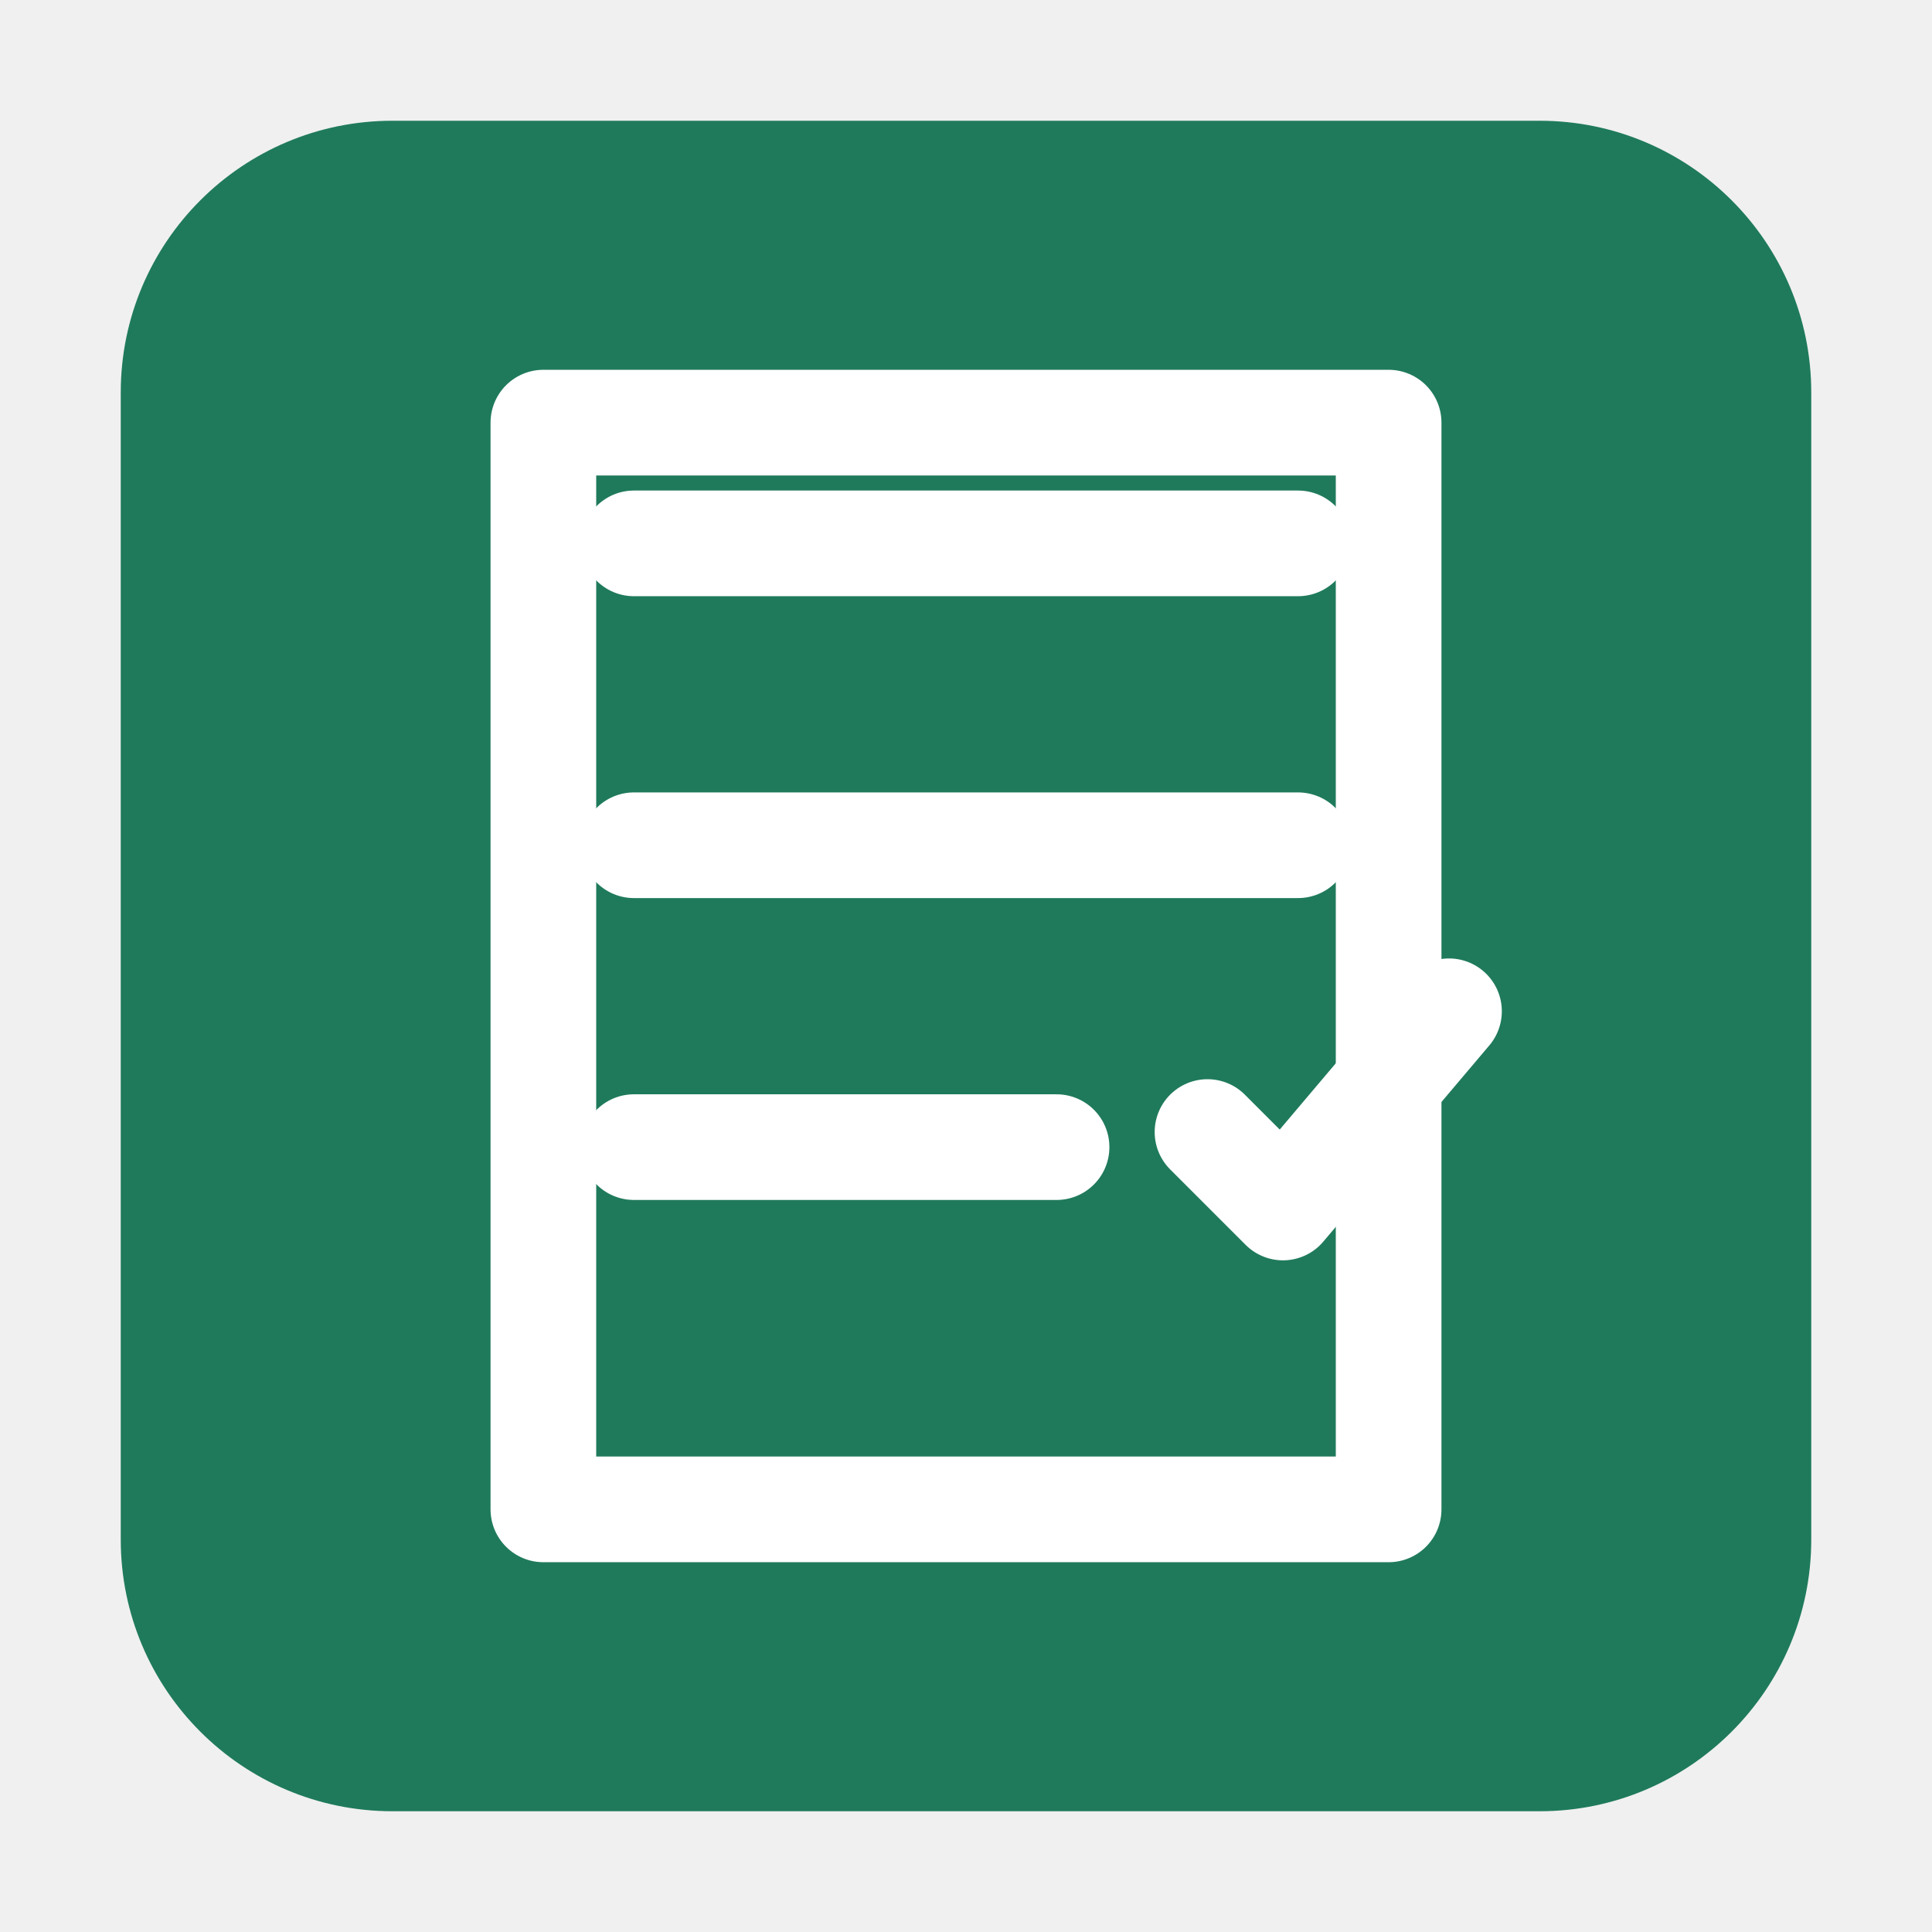
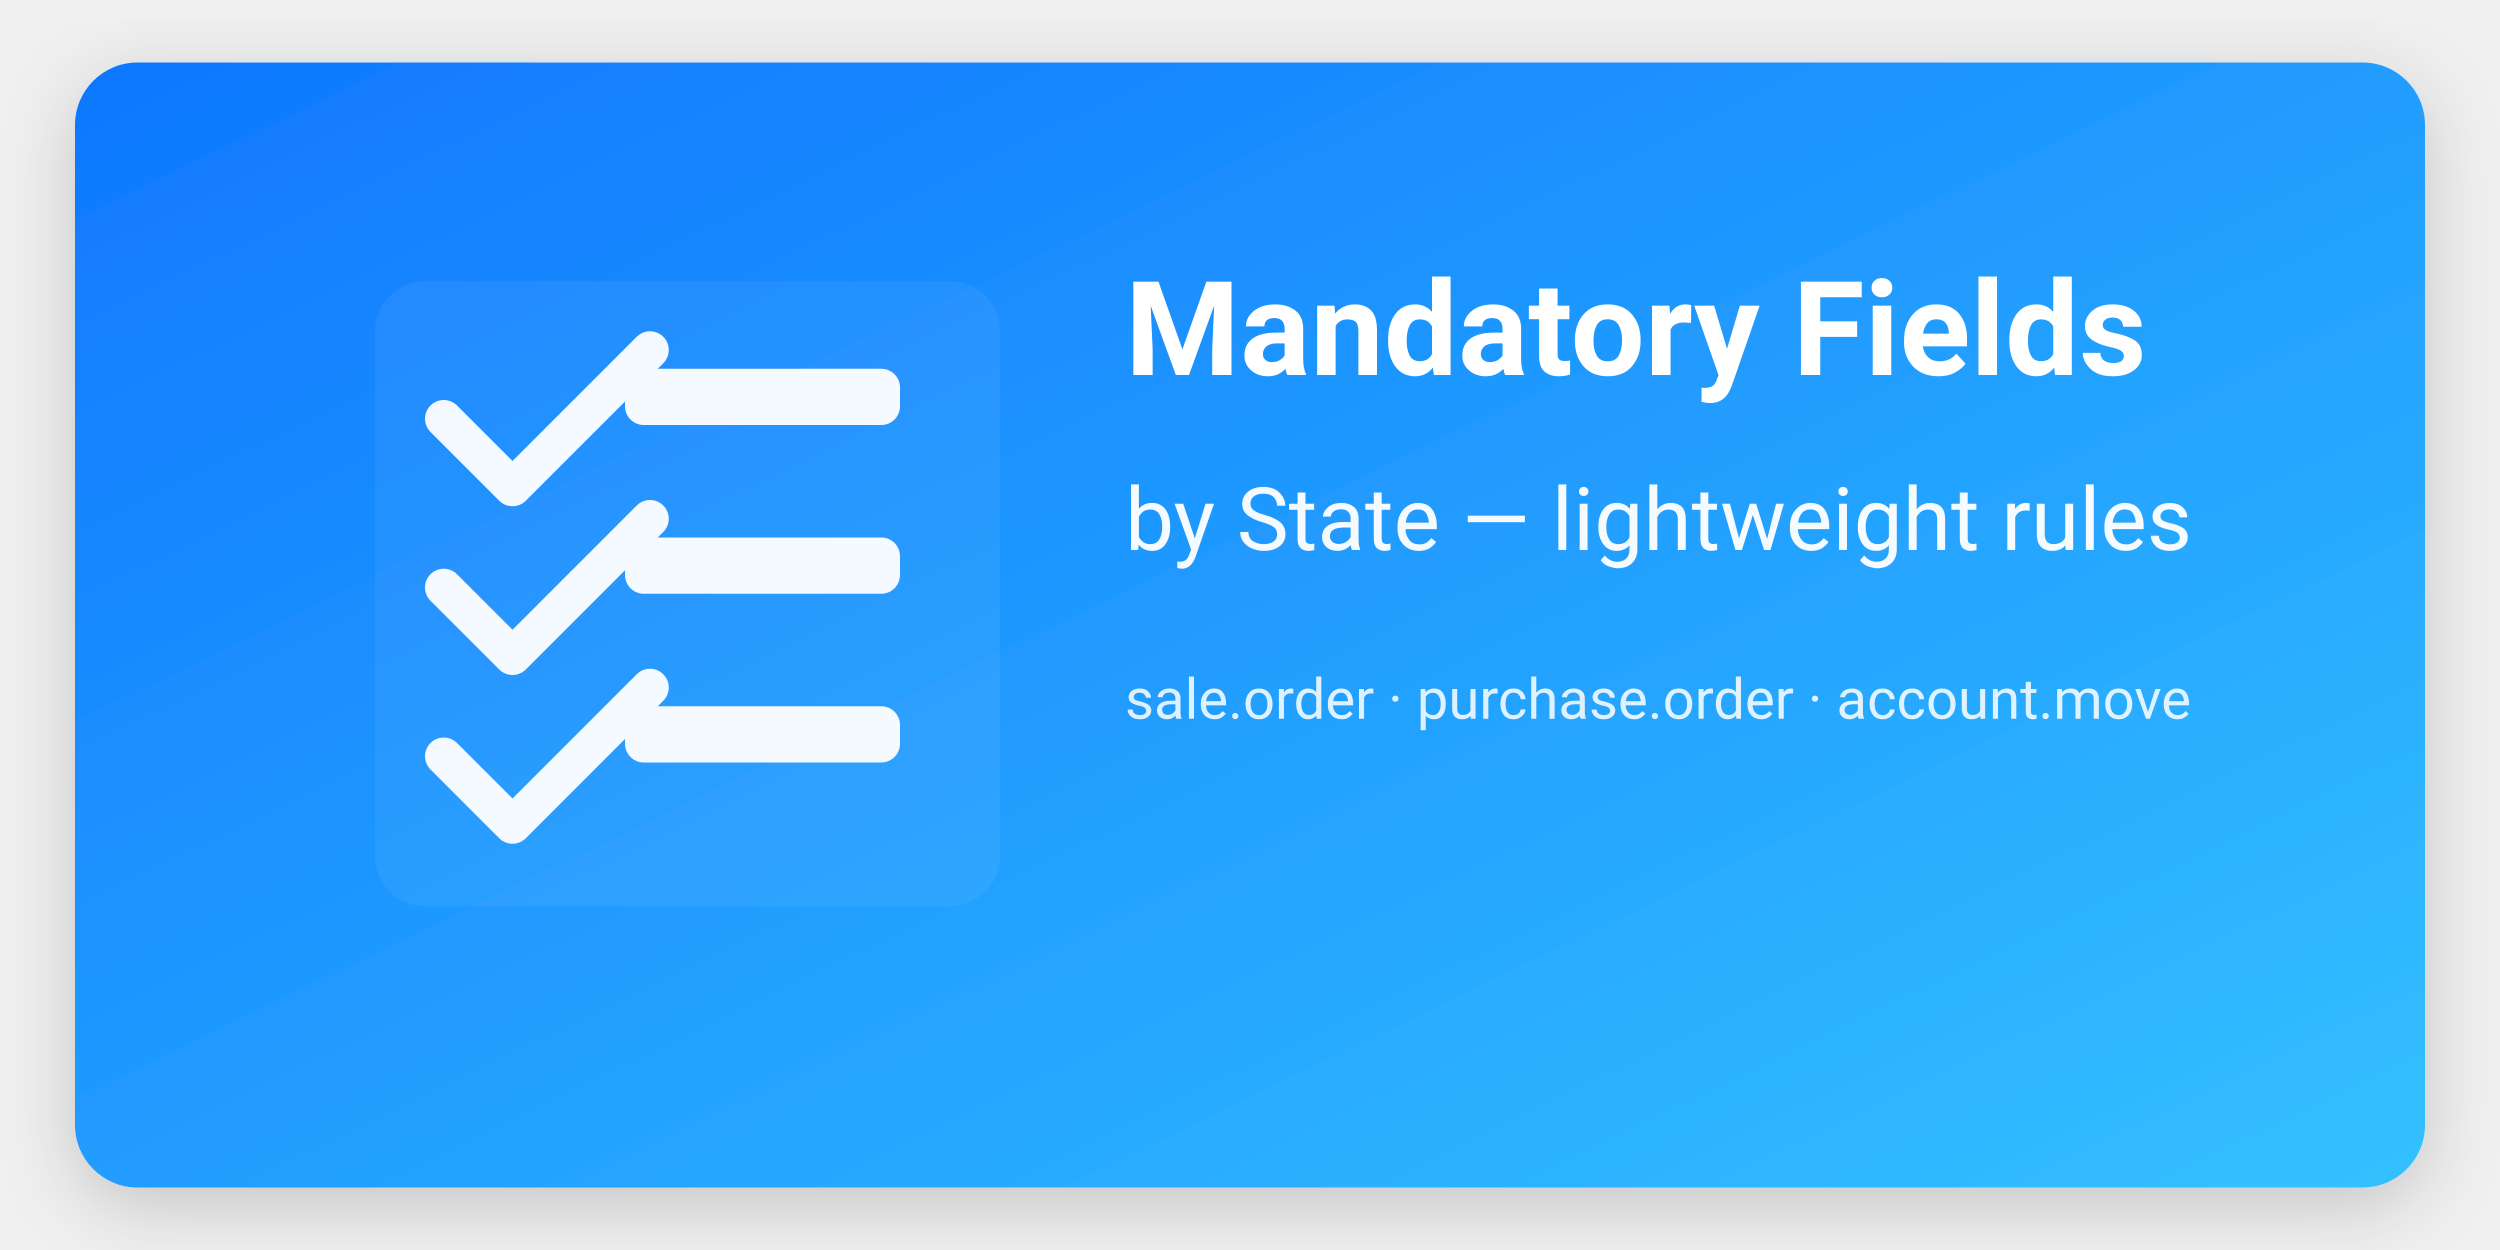
- <svg xmlns="http://www.w3.org/2000/svg" width="256" height="256" viewBox="0 0 256 256">
-   <rect x="16" y="16" width="224" height="224" rx="36" fill="#1F7A5C" />
-   <g fill="none" stroke="#fff" stroke-width="14" stroke-linecap="round" stroke-linejoin="round">
-     <path d="M84 72h88" />
-     <path d="M84 112h88" />
-     <path d="M84 152h56" />
-     <path d="M160 150l10 10 22-26" />
-     <path d="M72 56h112v144H72z" />
+ <svg xmlns="http://www.w3.org/2000/svg" width="800" height="400" viewBox="0 0 800 400" role="img" aria-labelledby="title desc">
+   <defs>
+     <linearGradient id="g" x1="0" x2="1" y1="0" y2="1">
+       <stop offset="0" stop-color="#0f77ff" />
+       <stop offset="1" stop-color="#33c1ff" />
+     </linearGradient>
+     <filter id="s" x="-20%" y="-20%" width="140%" height="140%">
+       <feDropShadow dx="0" dy="6" stdDeviation="12" flood-color="#000" flood-opacity="0.18" />
+     </filter>
+   </defs>
+   <rect x="24" y="20" rx="20" ry="20" width="752" height="360" fill="url(#g)" filter="url(#s)" />
+   <g transform="translate(120,90)" fill="#fff" opacity="0.95">
+     <rect x="0" y="0" width="200" height="200" rx="16" ry="16" fill="rgba(255,255,255,0.06)" />
+     <rect x="80" y="28" width="88" height="18" rx="6" ry="6" />
+     <rect x="80" y="82" width="88" height="18" rx="6" ry="6" />
+     <rect x="80" y="136" width="88" height="18" rx="6" ry="6" />
+     <path d="M22 44 l22 22 44-44" stroke="#fff" stroke-width="12" stroke-linecap="round" stroke-linejoin="round" fill="none" />
+     <path d="M22 98 l22 22 44-44" stroke="#fff" stroke-width="12" stroke-linecap="round" stroke-linejoin="round" fill="none" />
+     <path d="M22 152 l22 22 44-44" stroke="#fff" stroke-width="12" stroke-linecap="round" stroke-linejoin="round" fill="none" />
+   </g>
+   <g transform="translate(360,120)" fill="#ffffff">
+     <text x="0" y="0" font-family="Segoe UI, Roboto, Arial, sans-serif" font-size="42" font-weight="700">Mandatory Fields</text>
+     <text x="0" y="56" font-family="Segoe UI, Roboto, Arial, sans-serif" font-size="28" opacity="0.95">by State — lightweight rules</text>
+     <text x="0" y="110" font-family="Segoe UI, Roboto, Arial, sans-serif" font-size="18" opacity="0.85">sale.order · purchase.order · account.move</text>
  </g>
</svg>
